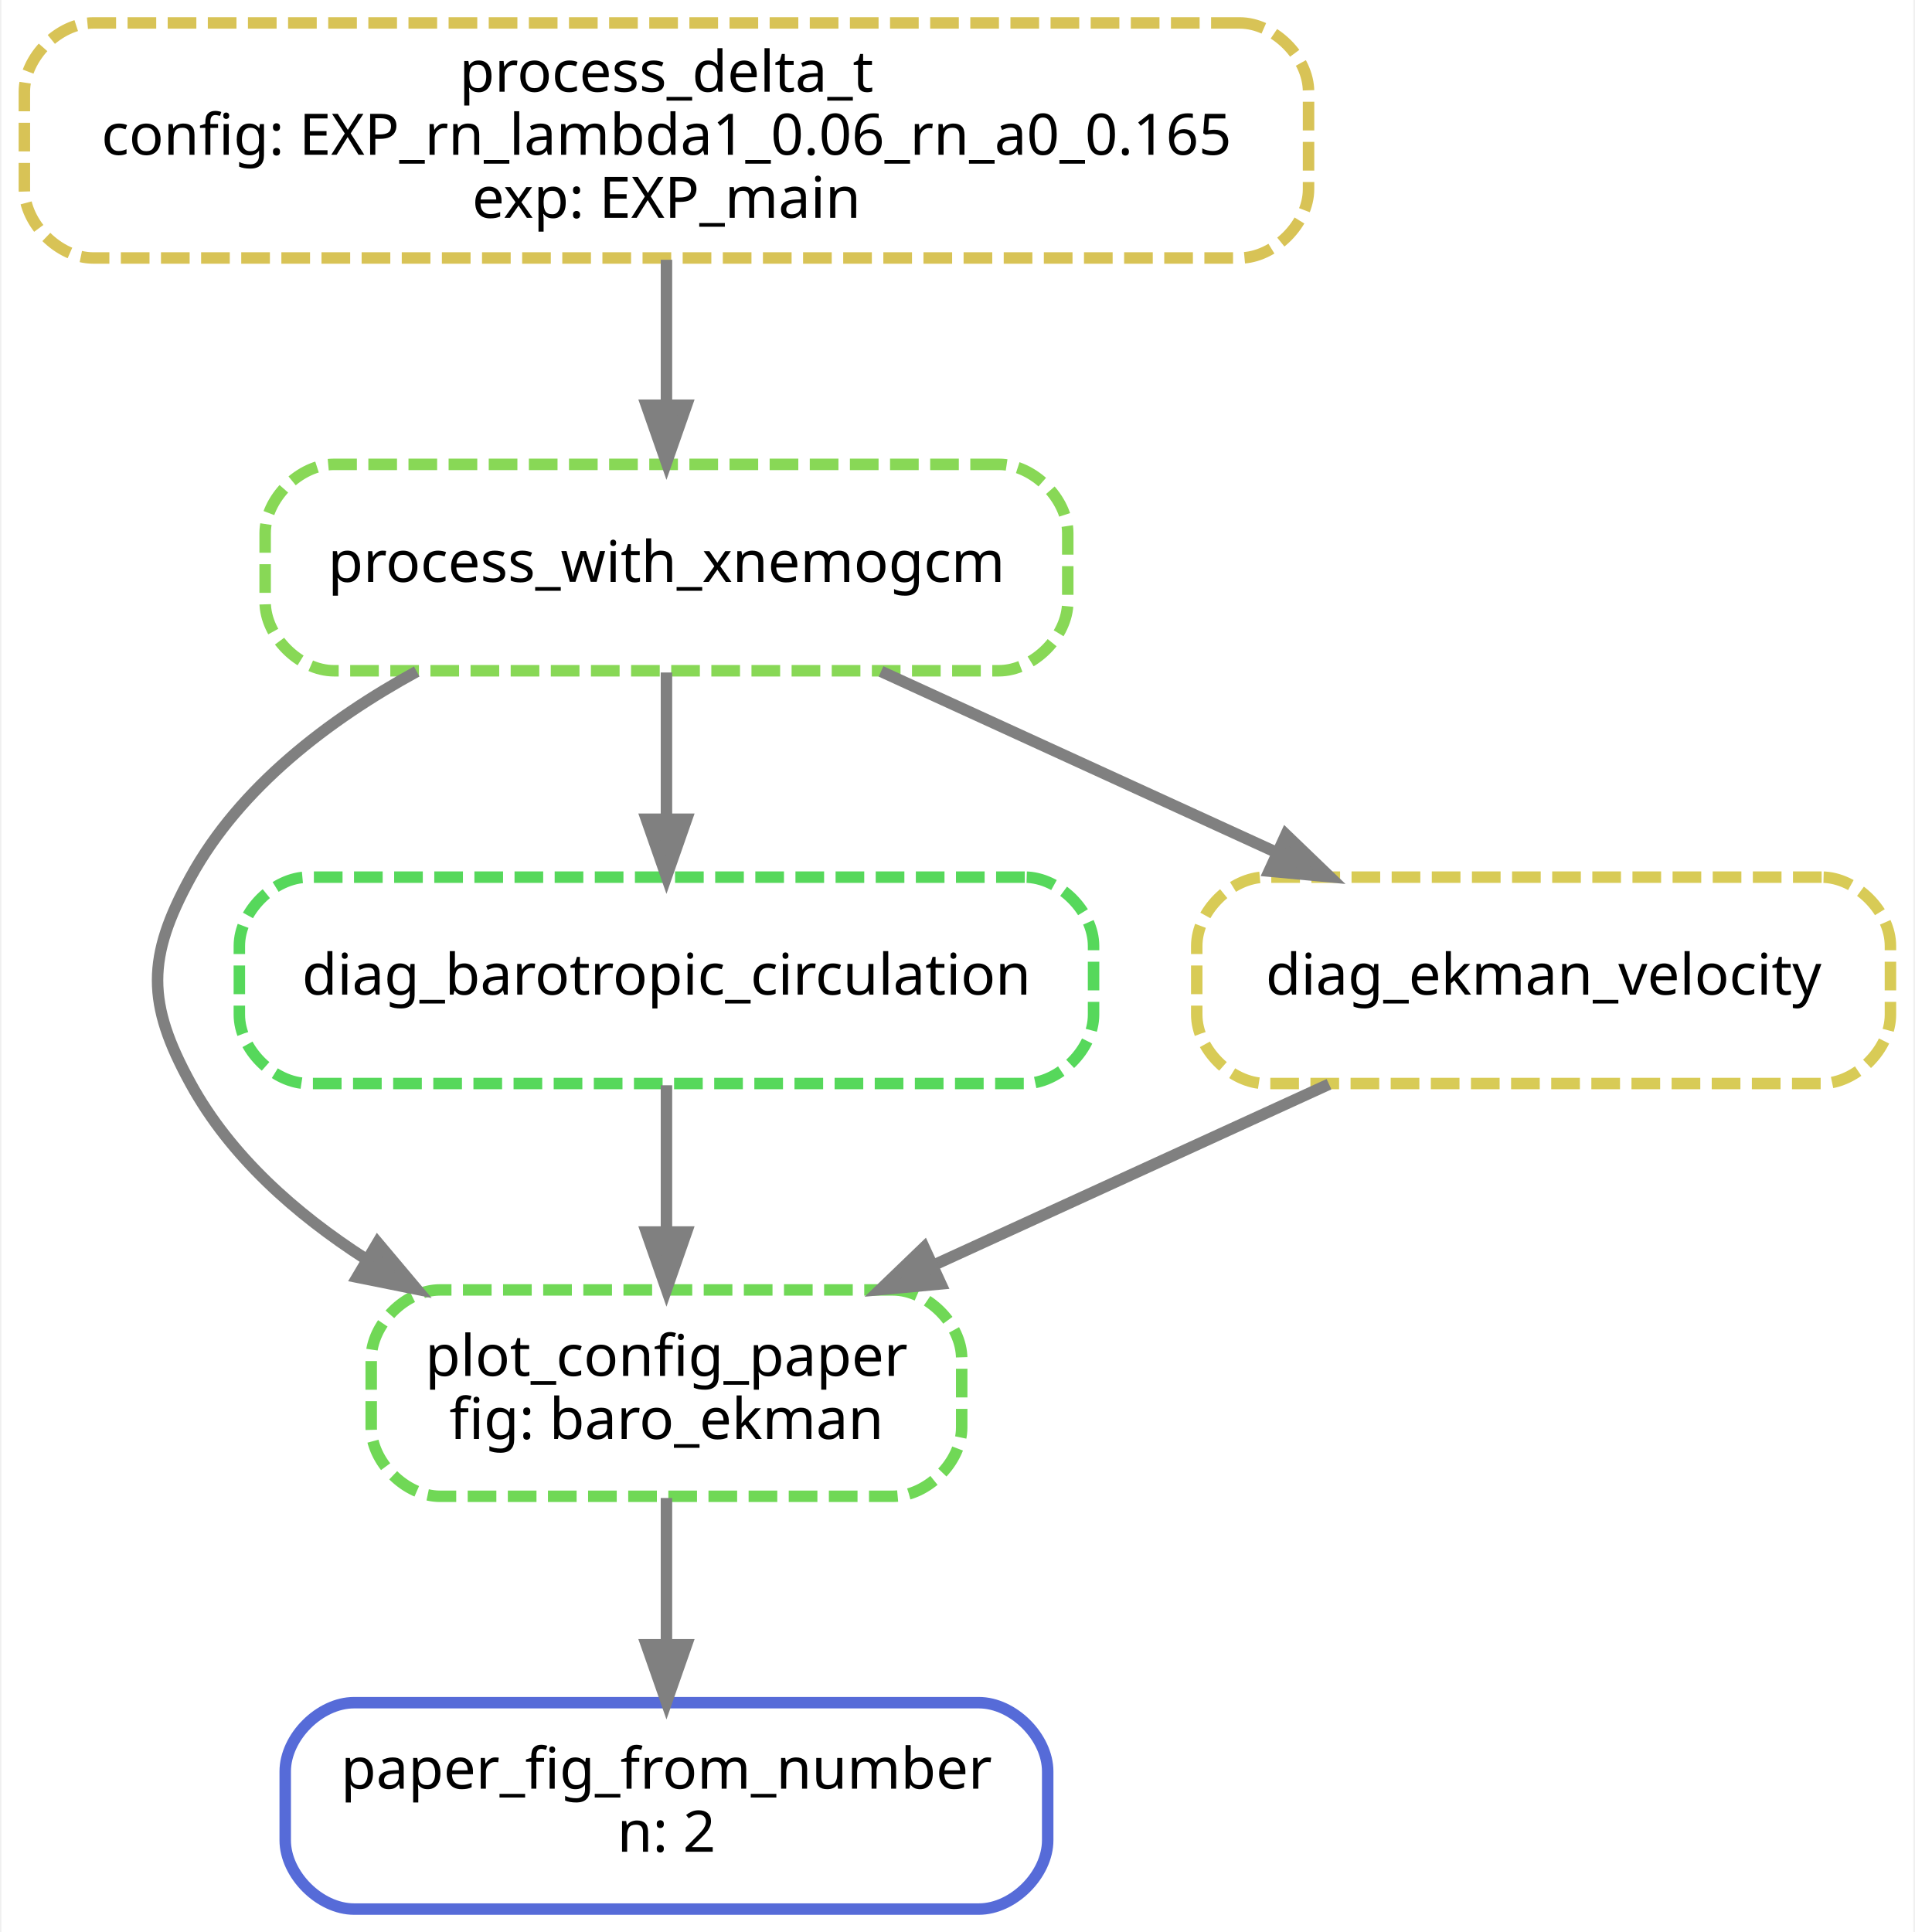
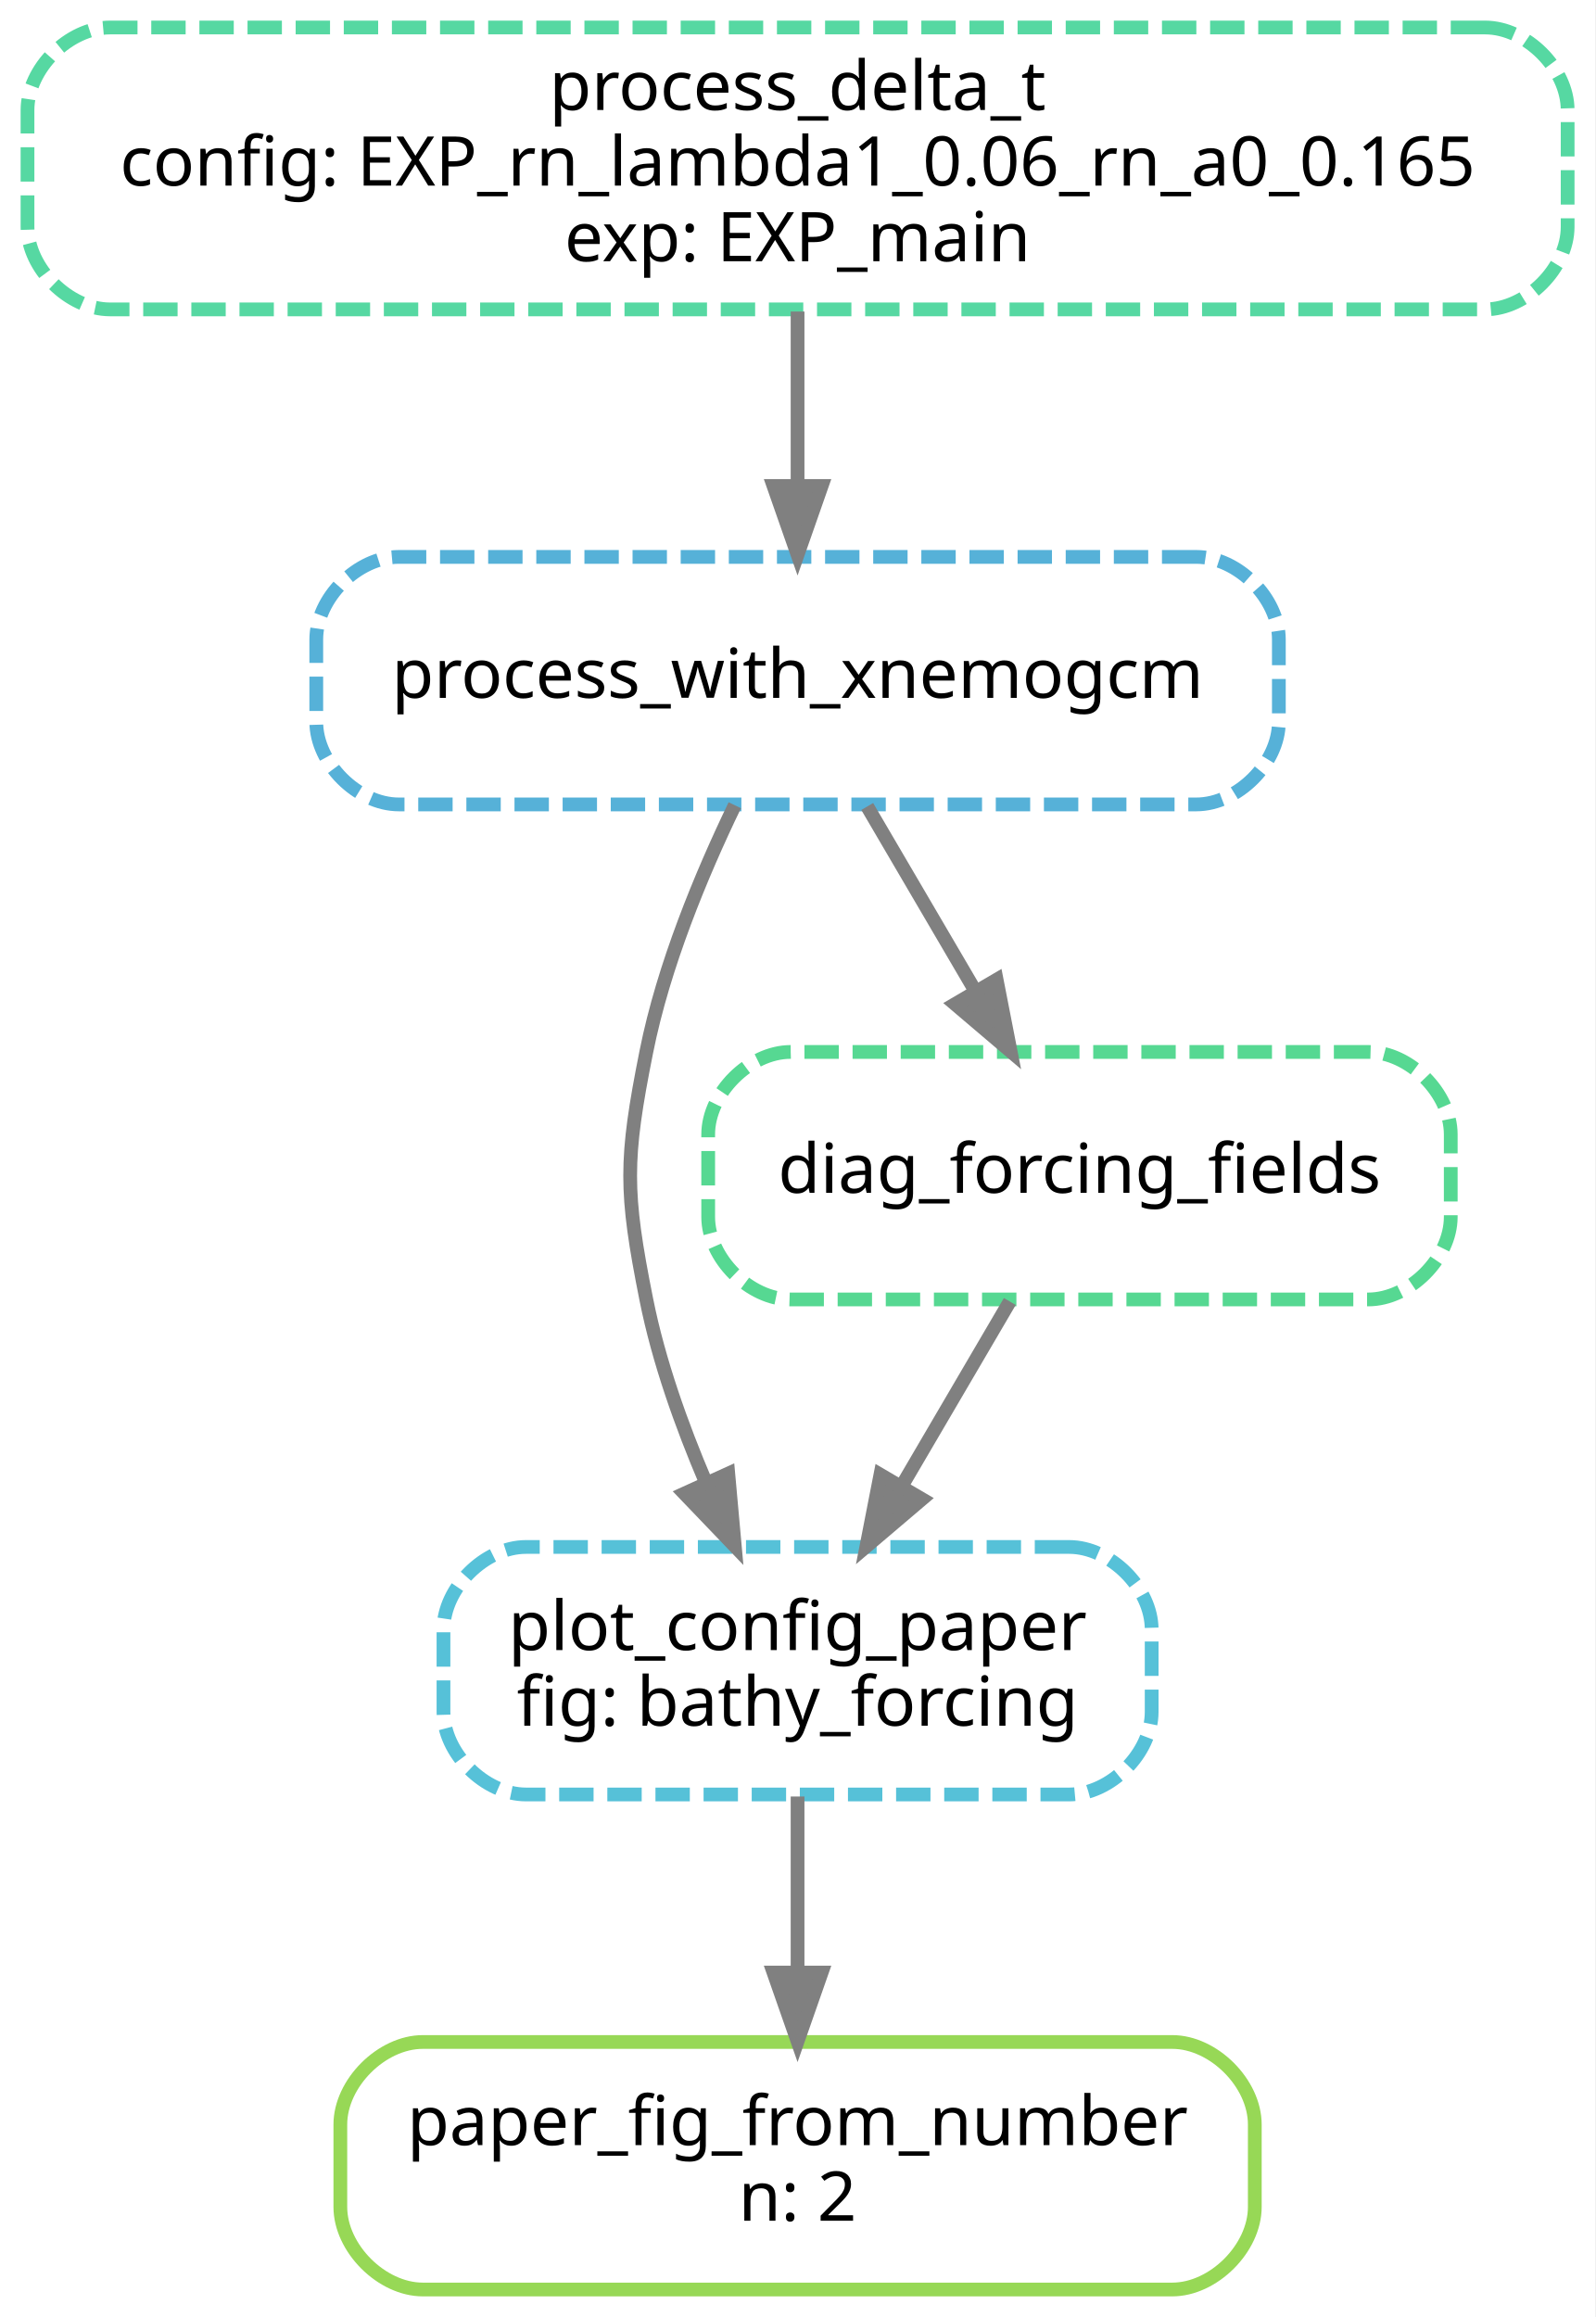
- <svg xmlns="http://www.w3.org/2000/svg" width="334pt" height="337pt" viewBox="0.00 0.00 333.50 337.00">
+ <svg xmlns="http://www.w3.org/2000/svg" width="232pt" height="337pt" viewBox="0.00 0.00 232.00 337.00">
  <g id="graph0" class="graph" transform="scale(1 1) rotate(0) translate(4 333)">
-     <polygon fill="white" stroke="transparent" points="-4,4 -4,-333 329.5,-333 329.5,4 -4,4" />
+     <polygon fill="white" stroke="transparent" points="-4,4 -4,-333 228,-333 228,4 -4,4" />
    <g id="node1" class="node">
-       <path fill="none" stroke="#566bd8" stroke-width="2" d="M166.5,-36C166.5,-36 57.5,-36 57.5,-36 51.5,-36 45.5,-30 45.5,-24 45.5,-24 45.5,-12 45.5,-12 45.5,-6 51.5,0 57.5,0 57.5,0 166.5,0 166.5,0 172.5,0 178.5,-6 178.5,-12 178.5,-12 178.5,-24 178.5,-24 178.5,-30 172.5,-36 166.5,-36" />
+       <path fill="none" stroke="#97d856" stroke-width="2" d="M166.5,-36C166.5,-36 57.5,-36 57.5,-36 51.5,-36 45.5,-30 45.5,-24 45.5,-24 45.5,-12 45.5,-12 45.5,-6 51.5,0 57.5,0 57.5,0 166.5,0 166.5,0 172.5,0 178.5,-6 178.5,-12 178.5,-12 178.5,-24 178.5,-24 178.5,-30 172.5,-36 166.5,-36" />
      <text text-anchor="middle" x="112" y="-21" font-family="sans" font-size="10.00">paper_fig_from_number</text>
      <text text-anchor="middle" x="112" y="-10" font-family="sans" font-size="10.00">n: 2</text>
    </g>
    <g id="node2" class="node">
-       <path fill="none" stroke="#70d856" stroke-width="2" stroke-dasharray="5,2" d="M151.5,-108C151.5,-108 72.5,-108 72.5,-108 66.5,-108 60.5,-102 60.5,-96 60.5,-96 60.5,-84 60.5,-84 60.5,-78 66.5,-72 72.5,-72 72.5,-72 151.5,-72 151.5,-72 157.5,-72 163.5,-78 163.5,-84 163.5,-84 163.5,-96 163.5,-96 163.5,-102 157.5,-108 151.5,-108" />
+       <path fill="none" stroke="#56c1d8" stroke-width="2" stroke-dasharray="5,2" d="M151.5,-108C151.5,-108 72.5,-108 72.5,-108 66.5,-108 60.5,-102 60.5,-96 60.5,-96 60.5,-84 60.5,-84 60.5,-78 66.5,-72 72.5,-72 72.5,-72 151.5,-72 151.5,-72 157.5,-72 163.5,-78 163.5,-84 163.5,-84 163.5,-96 163.5,-96 163.5,-102 157.5,-108 151.5,-108" />
      <text text-anchor="middle" x="112" y="-93" font-family="sans" font-size="10.00">plot_config_paper</text>
-       <text text-anchor="middle" x="112" y="-82" font-family="sans" font-size="10.00">fig: baro_ekman</text>
+       <text text-anchor="middle" x="112" y="-82" font-family="sans" font-size="10.00">fig: bathy_forcing</text>
    </g>
    <g id="edge1" class="edge">
      <path fill="none" stroke="grey" stroke-width="2" d="M112,-71.7C112,-63.98 112,-54.71 112,-46.11" />
      <polygon fill="grey" stroke="grey" stroke-width="2" points="115.5,-46.1 112,-36.1 108.5,-46.1 115.5,-46.1" />
    </g>
    <g id="node3" class="node">
-       <path fill="none" stroke="#88d856" stroke-width="2" stroke-dasharray="5,2" d="M170,-252C170,-252 54,-252 54,-252 48,-252 42,-246 42,-240 42,-240 42,-228 42,-228 42,-222 48,-216 54,-216 54,-216 170,-216 170,-216 176,-216 182,-222 182,-228 182,-228 182,-240 182,-240 182,-246 176,-252 170,-252" />
+       <path fill="none" stroke="#56b1d8" stroke-width="2" stroke-dasharray="5,2" d="M170,-252C170,-252 54,-252 54,-252 48,-252 42,-246 42,-240 42,-240 42,-228 42,-228 42,-222 48,-216 54,-216 54,-216 170,-216 170,-216 176,-216 182,-222 182,-228 182,-228 182,-240 182,-240 182,-246 176,-252 170,-252" />
      <text text-anchor="middle" x="112" y="-231.5" font-family="sans" font-size="10.00">process_with_xnemogcm</text>
    </g>
    <g id="edge2" class="edge">
-       <path fill="none" stroke="grey" stroke-width="2" d="M68.44,-215.87C53.14,-207.49 37.63,-195.74 29,-180 21.31,-165.97 21.31,-158.03 29,-144 35.94,-131.33 47.34,-121.25 59.5,-113.43" />
-       <polygon fill="grey" stroke="grey" stroke-width="2" points="61.62,-116.24 68.44,-108.13 58.05,-110.22 61.62,-116.24" />
+       <path fill="none" stroke="grey" stroke-width="2" d="M102.87,-215.88C97.99,-205.76 92.49,-192.51 90,-180 86.87,-164.31 86.87,-159.69 90,-144 91.79,-135.01 95.14,-125.64 98.69,-117.32" />
+       <polygon fill="grey" stroke="grey" stroke-width="2" points="101.92,-118.67 102.87,-108.12 95.54,-115.77 101.92,-118.67" />
    </g>
    <g id="node5" class="node">
-       <path fill="none" stroke="#56d85b" stroke-width="2" stroke-dasharray="5,2" d="M174.5,-180C174.5,-180 49.5,-180 49.5,-180 43.5,-180 37.5,-174 37.5,-168 37.5,-168 37.5,-156 37.5,-156 37.5,-150 43.5,-144 49.5,-144 49.5,-144 174.5,-144 174.5,-144 180.5,-144 186.5,-150 186.5,-156 186.5,-156 186.5,-168 186.5,-168 186.5,-174 180.5,-180 174.5,-180" />
-       <text text-anchor="middle" x="112" y="-159.5" font-family="sans" font-size="10.00">diag_barotropic_circulation</text>
+       <path fill="none" stroke="#56d892" stroke-width="2" stroke-dasharray="5,2" d="M195,-180C195,-180 111,-180 111,-180 105,-180 99,-174 99,-168 99,-168 99,-156 99,-156 99,-150 105,-144 111,-144 111,-144 195,-144 195,-144 201,-144 207,-150 207,-156 207,-156 207,-168 207,-168 207,-174 201,-180 195,-180" />
+       <text text-anchor="middle" x="153" y="-159.5" font-family="sans" font-size="10.00">diag_forcing_fields</text>
    </g>
-     <g id="edge6" class="edge">
-       <path fill="none" stroke="grey" stroke-width="2" d="M112,-215.7C112,-207.98 112,-198.71 112,-190.11" />
-       <polygon fill="grey" stroke="grey" stroke-width="2" points="115.5,-190.1 112,-180.1 108.5,-190.1 115.5,-190.1" />
-     </g>
-     <g id="node6" class="node">
-       <path fill="none" stroke="#d8cb56" stroke-width="2" stroke-dasharray="5,2" d="M313.5,-180C313.5,-180 216.5,-180 216.5,-180 210.5,-180 204.5,-174 204.5,-168 204.5,-168 204.5,-156 204.5,-156 204.5,-150 210.5,-144 216.5,-144 216.5,-144 313.5,-144 313.5,-144 319.5,-144 325.5,-150 325.5,-156 325.5,-156 325.5,-168 325.5,-168 325.5,-174 319.5,-180 313.5,-180" />
-       <text text-anchor="middle" x="265" y="-159.5" font-family="sans" font-size="10.00">diag_ekman_velocity</text>
-     </g>
-     <g id="edge7" class="edge">
-       <path fill="none" stroke="grey" stroke-width="2" d="M149.43,-215.88C170.25,-206.35 196.35,-194.41 218.48,-184.28" />
-       <polygon fill="grey" stroke="grey" stroke-width="2" points="220.06,-187.41 227.69,-180.07 217.14,-181.05 220.06,-187.41" />
+     <g id="edge5" class="edge">
+       <path fill="none" stroke="grey" stroke-width="2" d="M122.13,-215.7C126.85,-207.64 132.56,-197.89 137.78,-188.98" />
+       <polygon fill="grey" stroke="grey" stroke-width="2" points="140.95,-190.5 142.98,-180.1 134.91,-186.96 140.95,-190.5" />
    </g>
    <g id="node4" class="node">
-       <path fill="none" stroke="#d8c356" stroke-width="2" stroke-dasharray="5,2" d="M212,-329C212,-329 12,-329 12,-329 6,-329 0,-323 0,-317 0,-317 0,-300 0,-300 0,-294 6,-288 12,-288 12,-288 212,-288 212,-288 218,-288 224,-294 224,-300 224,-300 224,-317 224,-317 224,-323 218,-329 212,-329" />
+       <path fill="none" stroke="#56d8a2" stroke-width="2" stroke-dasharray="5,2" d="M212,-329C212,-329 12,-329 12,-329 6,-329 0,-323 0,-317 0,-317 0,-300 0,-300 0,-294 6,-288 12,-288 12,-288 212,-288 212,-288 218,-288 224,-294 224,-300 224,-300 224,-317 224,-317 224,-323 218,-329 212,-329" />
      <text text-anchor="middle" x="112" y="-317" font-family="sans" font-size="10.00">process_delta_t</text>
      <text text-anchor="middle" x="112" y="-306" font-family="sans" font-size="10.00">config: EXP_rn_lambda1_0.06_rn_a0_0.165</text>
      <text text-anchor="middle" x="112" y="-295" font-family="sans" font-size="10.00">exp: EXP_main</text>
    </g>
-     <g id="edge5" class="edge">
+     <g id="edge4" class="edge">
      <path fill="none" stroke="grey" stroke-width="2" d="M112,-287.69C112,-279.91 112,-270.84 112,-262.45" />
      <polygon fill="grey" stroke="grey" stroke-width="2" points="115.5,-262.32 112,-252.32 108.5,-262.32 115.5,-262.32" />
    </g>
    <g id="edge3" class="edge">
-       <path fill="none" stroke="grey" stroke-width="2" d="M112,-143.7C112,-135.98 112,-126.71 112,-118.11" />
-       <polygon fill="grey" stroke="grey" stroke-width="2" points="115.5,-118.1 112,-108.1 108.5,-118.1 115.5,-118.1" />
-     </g>
-     <g id="edge4" class="edge">
-       <path fill="none" stroke="grey" stroke-width="2" d="M227.57,-143.88C206.75,-134.35 180.65,-122.41 158.52,-112.28" />
-       <polygon fill="grey" stroke="grey" stroke-width="2" points="159.86,-109.05 149.31,-108.07 156.94,-115.41 159.86,-109.05" />
+       <path fill="none" stroke="grey" stroke-width="2" d="M142.87,-143.7C138.15,-135.64 132.44,-125.89 127.22,-116.98" />
+       <polygon fill="grey" stroke="grey" stroke-width="2" points="130.09,-114.96 122.02,-108.1 124.05,-118.5 130.09,-114.96" />
    </g>
  </g>
</svg>
